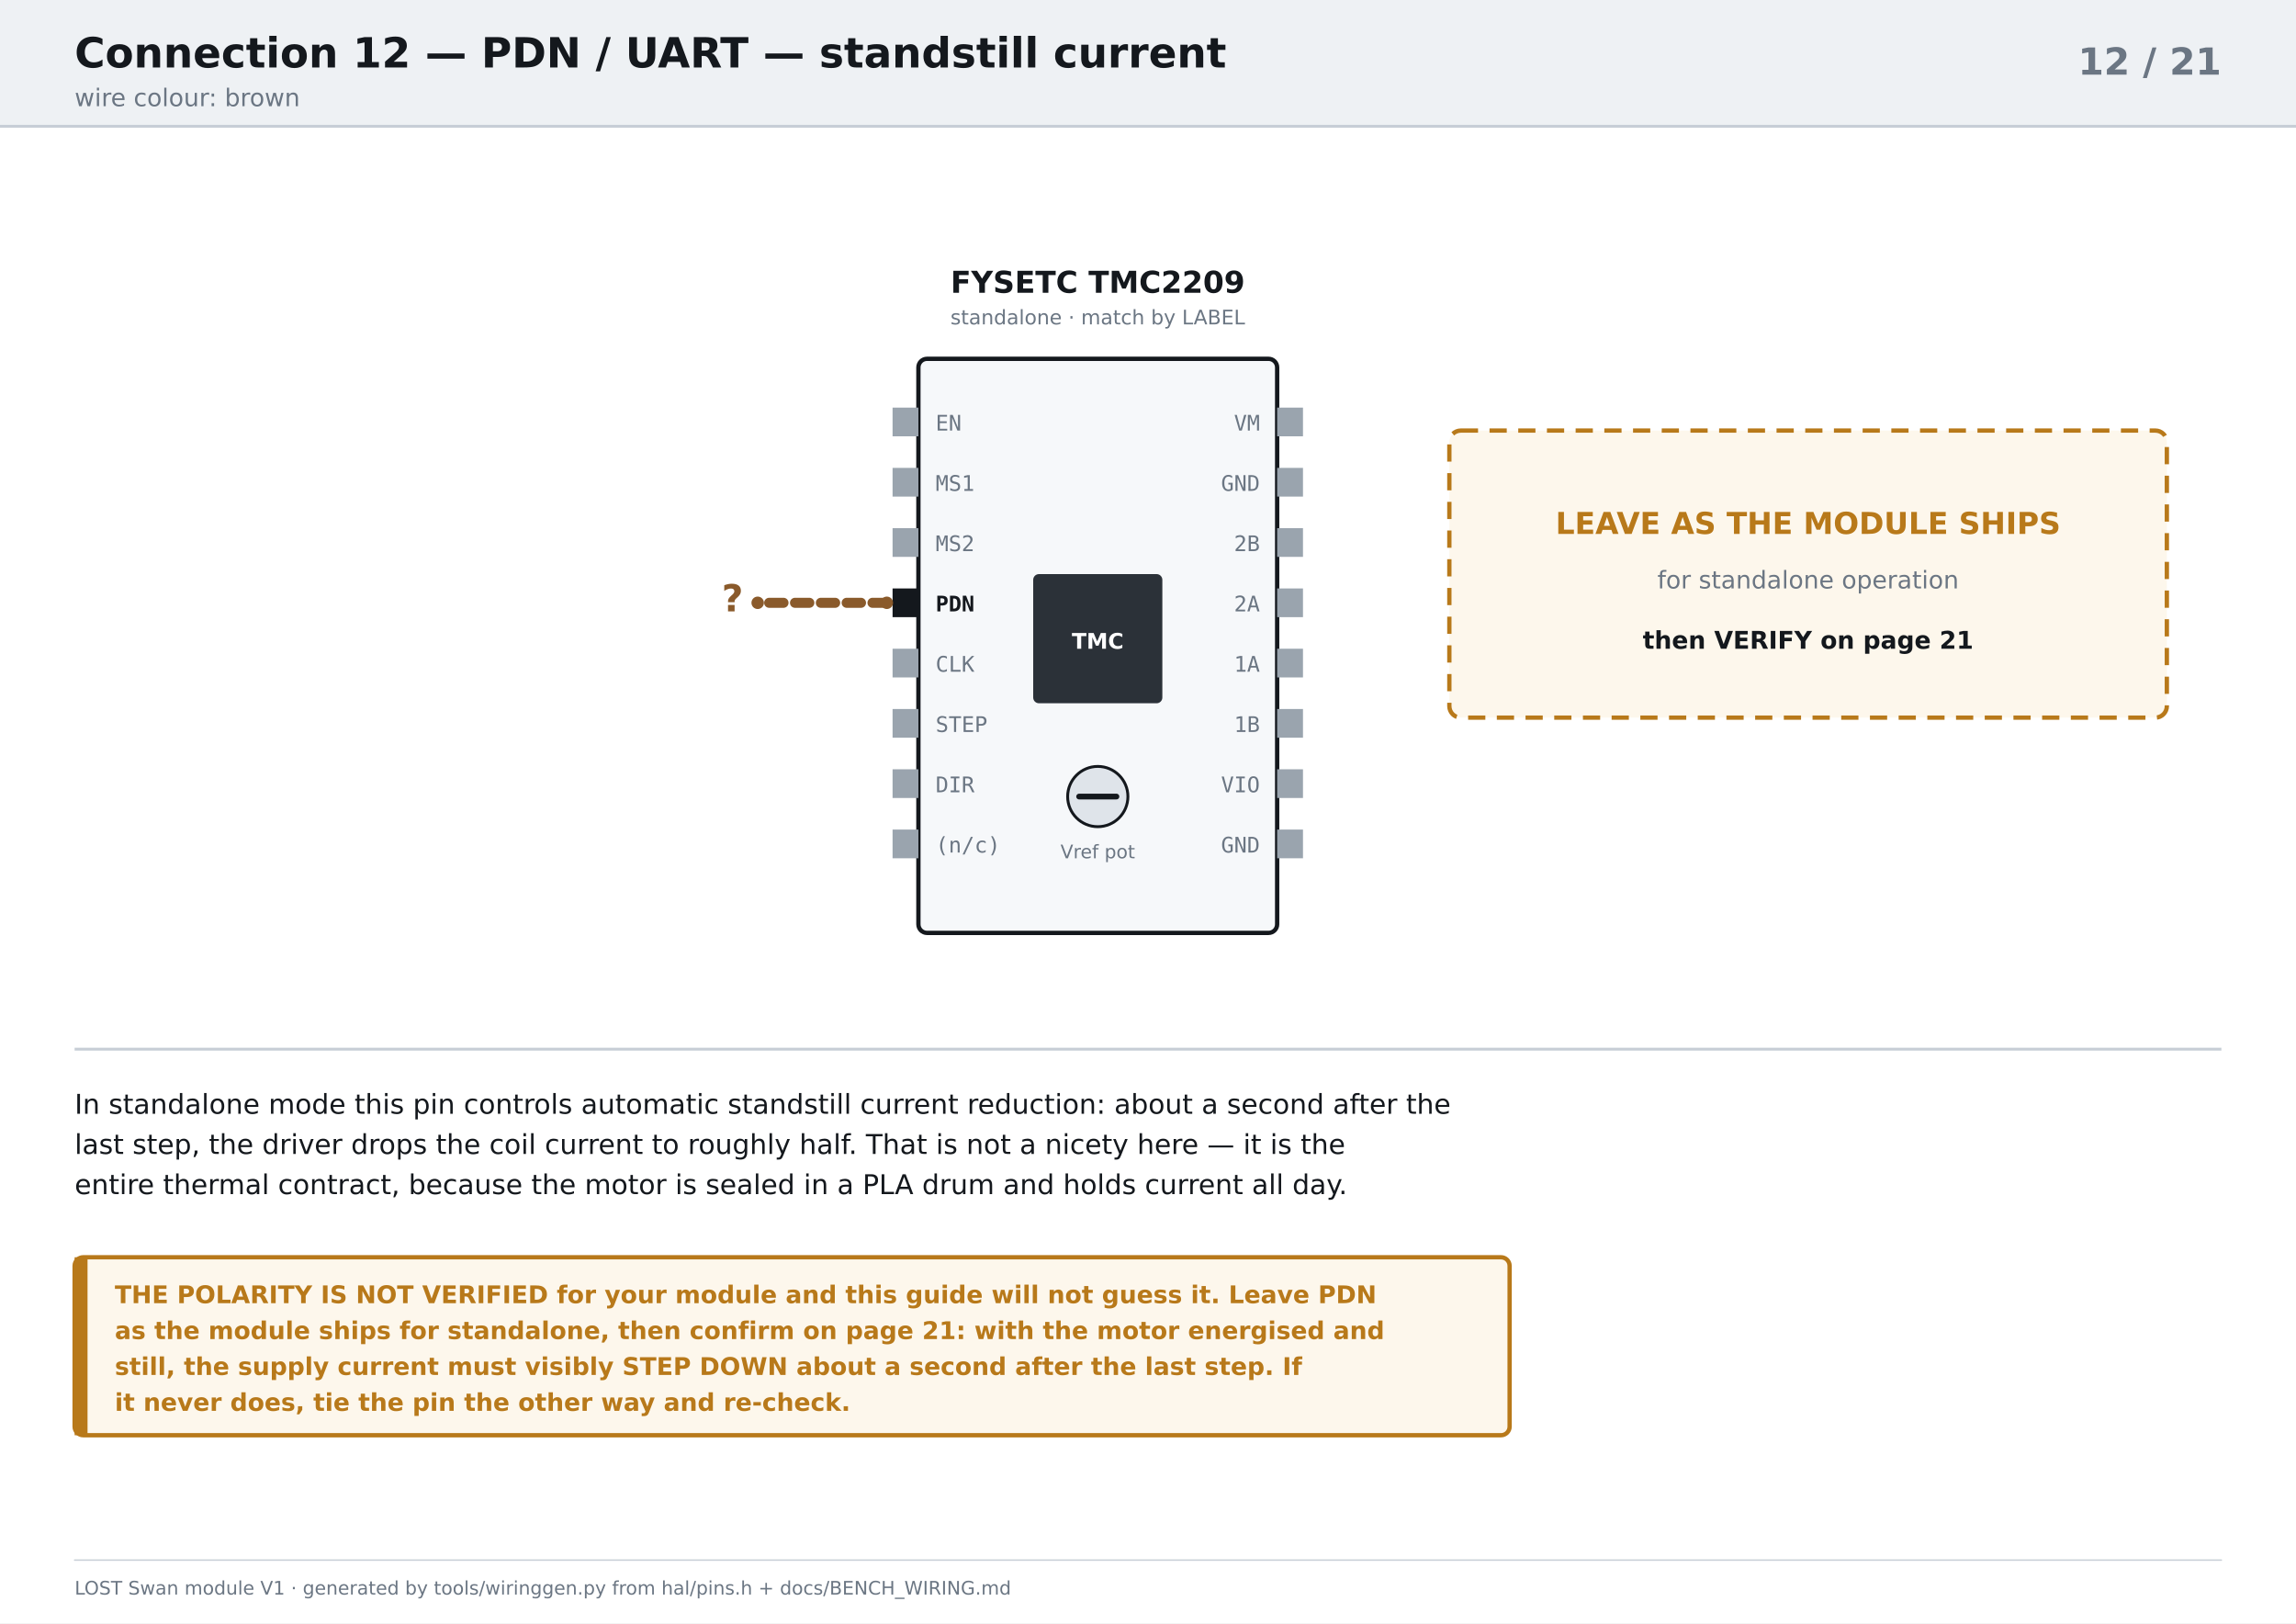
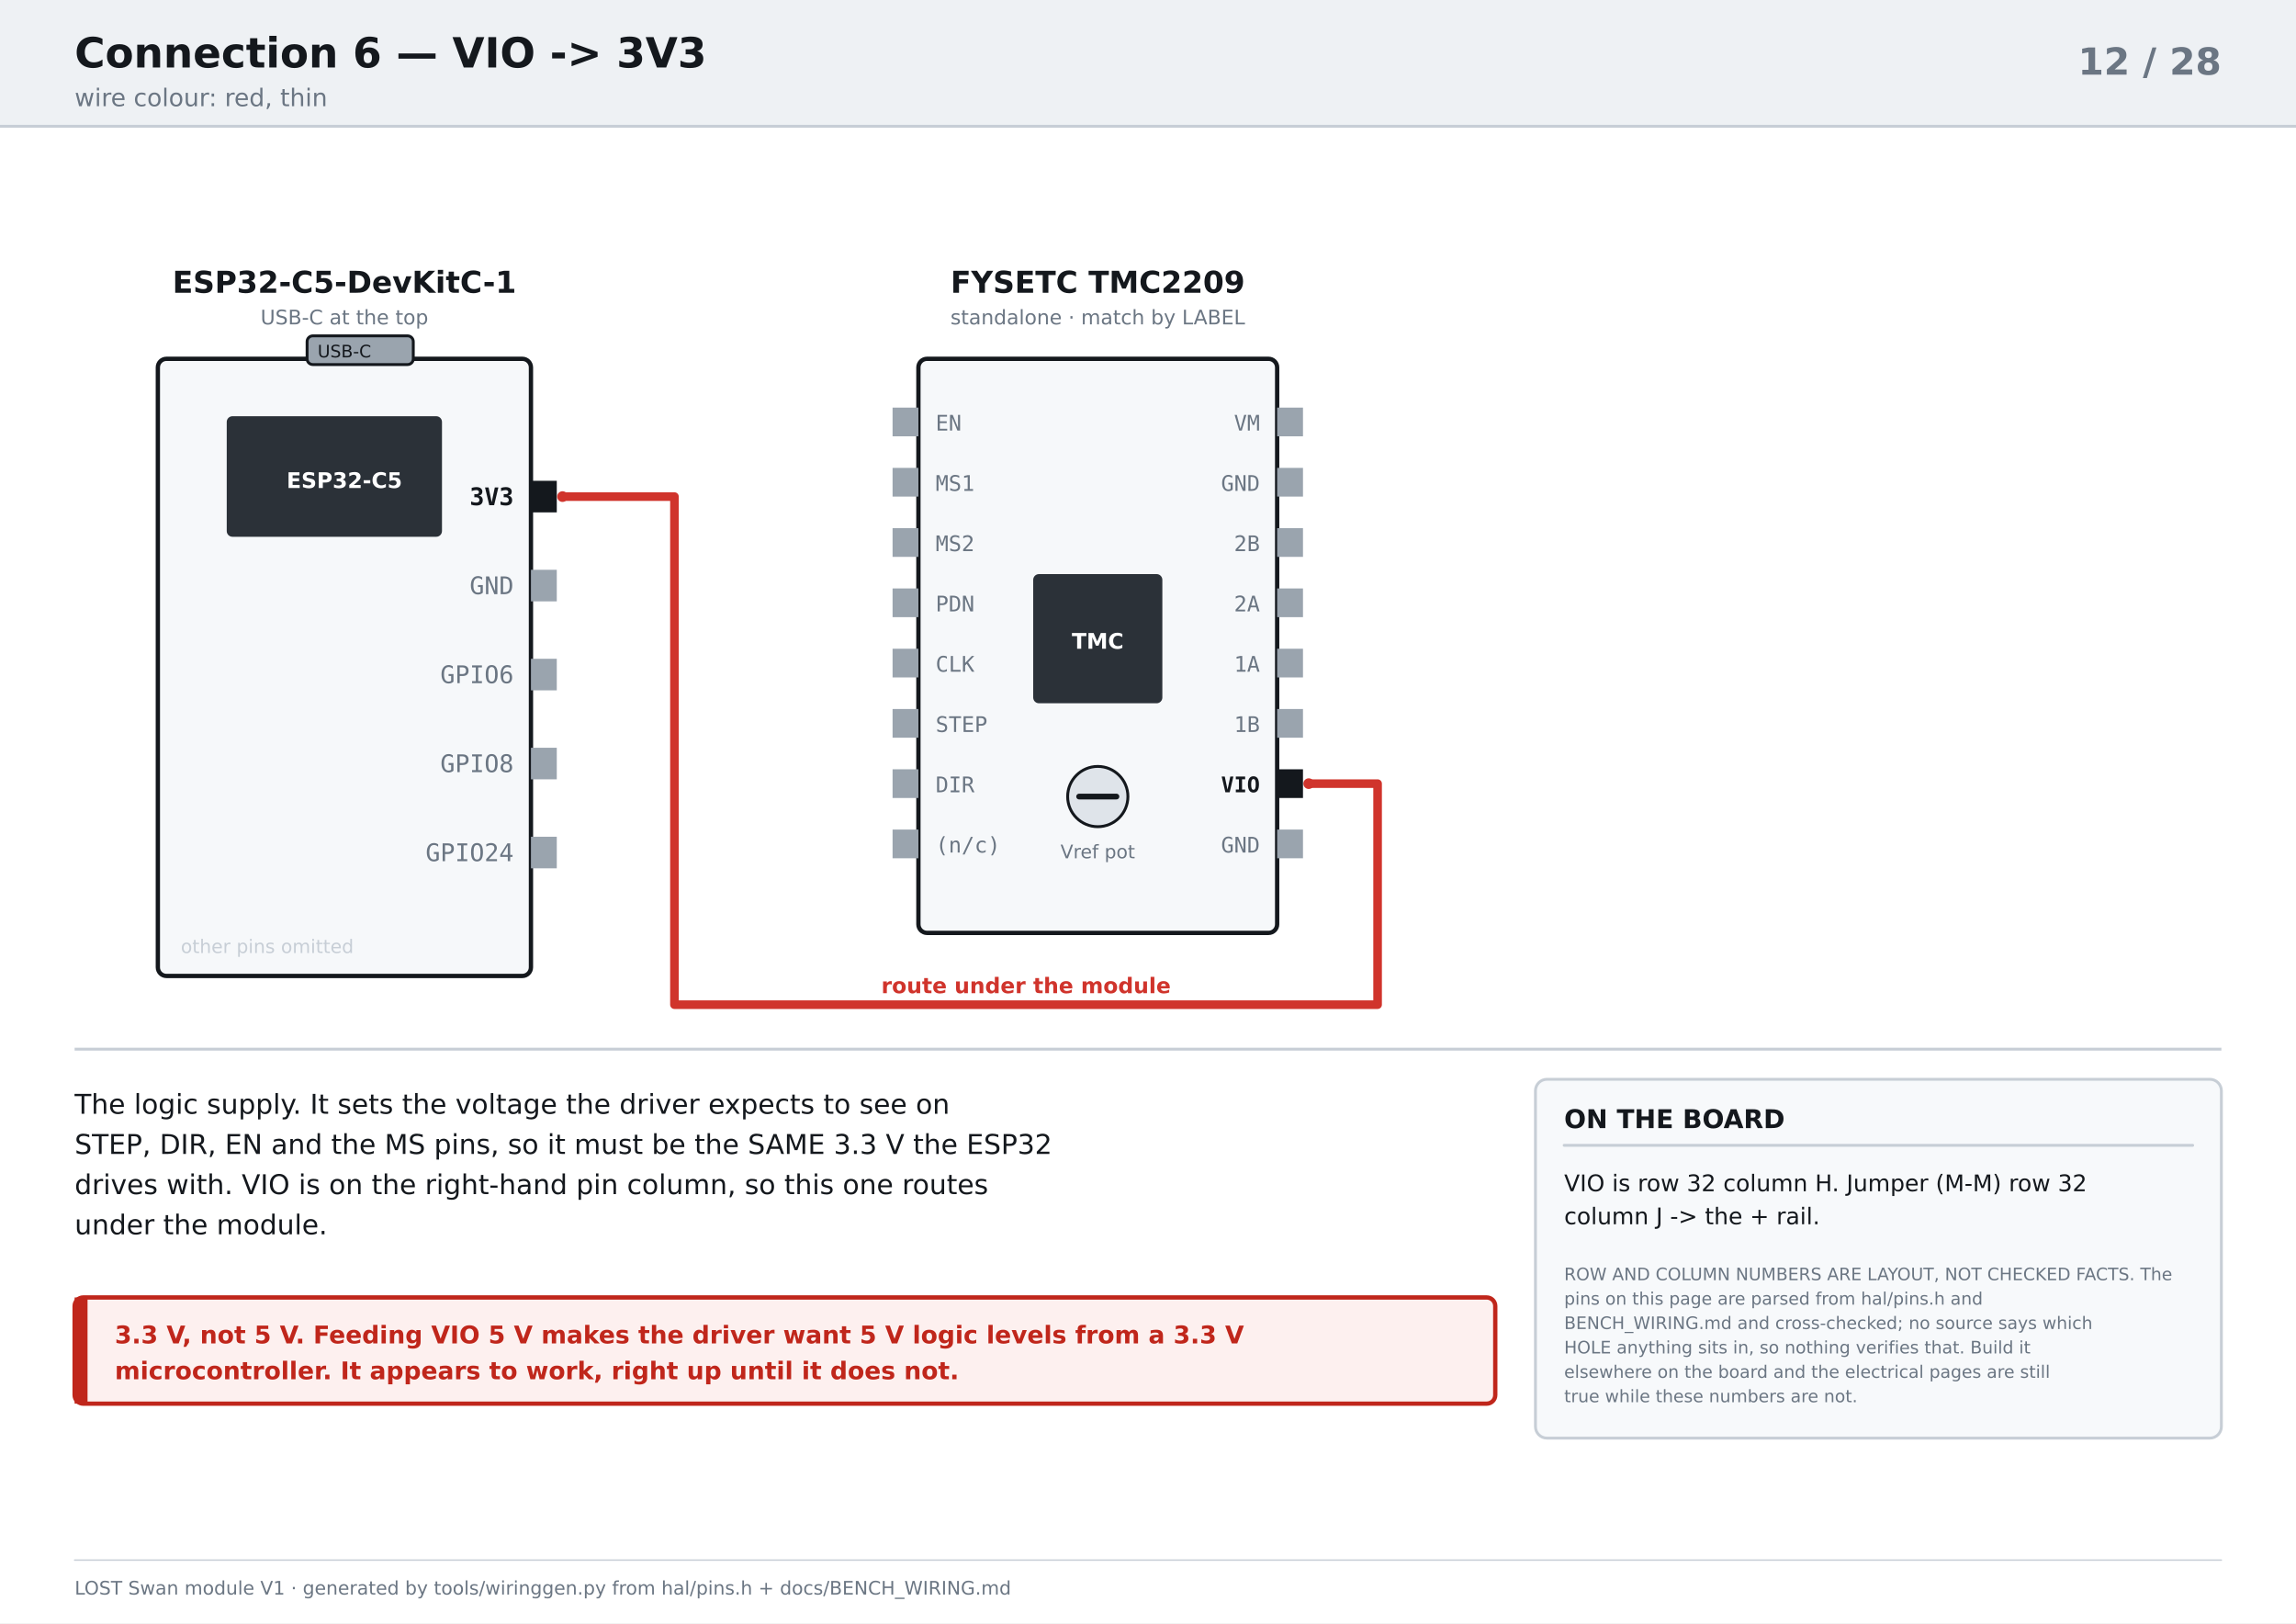
<svg xmlns="http://www.w3.org/2000/svg" width="1600" height="1131" viewBox="0 0 1600 1131">
  <rect width="1600" height="1131" fill="#ffffff" />
  <rect x="0" y="0" width="1600" height="88" fill="#eef1f4" />
  <line x1="0" y1="88" x2="1600" y2="88" stroke="#c7ced6" stroke-width="2" />
-   <text x="52" y="47" font-family="DejaVu Sans, Verdana, Geneva, sans-serif" font-size="29" fill="#14181d" text-anchor="start" font-weight="bold">Connection 12  —  PDN / UART  —  standstill current</text>
-   <text x="52" y="74" font-family="DejaVu Sans, Verdana, Geneva, sans-serif" font-size="17" fill="#6b7683" text-anchor="start" font-weight="normal">wire colour: brown</text>
-   <text x="1548" y="52" font-family="DejaVu Sans, Verdana, Geneva, sans-serif" font-size="26" fill="#6b7683" text-anchor="end" font-weight="bold">12 / 21</text>
+   <text x="52" y="47" font-family="DejaVu Sans, Verdana, Geneva, sans-serif" font-size="29" fill="#14181d" text-anchor="start" font-weight="bold">Connection 6  —  VIO  -&gt;  3V3</text>
+   <text x="52" y="74" font-family="DejaVu Sans, Verdana, Geneva, sans-serif" font-size="17" fill="#6b7683" text-anchor="start" font-weight="normal">wire colour: red, thin</text>
+   <text x="1548" y="52" font-family="DejaVu Sans, Verdana, Geneva, sans-serif" font-size="26" fill="#6b7683" text-anchor="end" font-weight="bold">12 / 28</text>
  <rect x="640" y="250" width="250" height="400" rx="6" fill="#f6f8fa" stroke="#14181d" stroke-width="3" />
  <text x="765" y="204" font-family="DejaVu Sans, Verdana, Geneva, sans-serif" font-size="21" fill="#14181d" text-anchor="middle" font-weight="bold">FYSETC TMC2209</text>
  <text x="765" y="226" font-family="DejaVu Sans, Verdana, Geneva, sans-serif" font-size="14" fill="#6b7683" text-anchor="middle" font-weight="normal">standalone  ·  match by LABEL</text>
  <rect x="720" y="400" width="90" height="90" rx="4" fill="#2b3138" stroke="none" stroke-width="2" />
  <text x="765" y="452" font-family="DejaVu Sans, Verdana, Geneva, sans-serif" font-size="15" fill="#ffffff" text-anchor="middle" font-weight="bold">TMC</text>
  <circle cx="765" cy="555" r="21" fill="#dfe4ea" stroke="#14181d" stroke-width="2" />
  <line x1="752" y1="555" x2="778" y2="555" stroke="#14181d" stroke-width="4" stroke-linecap="round" />
  <text x="765" y="598" font-family="DejaVu Sans, Verdana, Geneva, sans-serif" font-size="13" fill="#6b7683" text-anchor="middle" font-weight="normal">Vref pot</text>
  <rect x="622" y="284" width="18" height="20" rx="0" fill="#9aa4ae" stroke="none" stroke-width="2" />
  <text x="652" y="300" font-family="DejaVu Sans Mono, Consolas, monospace" font-size="15" fill="#6b7683" text-anchor="start" font-weight="normal">EN</text>
  <rect x="622" y="326" width="18" height="20" rx="0" fill="#9aa4ae" stroke="none" stroke-width="2" />
  <text x="652" y="342" font-family="DejaVu Sans Mono, Consolas, monospace" font-size="15" fill="#6b7683" text-anchor="start" font-weight="normal">MS1</text>
  <rect x="622" y="368" width="18" height="20" rx="0" fill="#9aa4ae" stroke="none" stroke-width="2" />
  <text x="652" y="384" font-family="DejaVu Sans Mono, Consolas, monospace" font-size="15" fill="#6b7683" text-anchor="start" font-weight="normal">MS2</text>
-   <rect x="622" y="410" width="18" height="20" rx="0" fill="#14181d" stroke="none" stroke-width="2" />
-   <text x="652" y="426" font-family="DejaVu Sans Mono, Consolas, monospace" font-size="15" fill="#14181d" text-anchor="start" font-weight="bold">PDN</text>
+   <rect x="622" y="410" width="18" height="20" rx="0" fill="#9aa4ae" stroke="none" stroke-width="2" />
+   <text x="652" y="426" font-family="DejaVu Sans Mono, Consolas, monospace" font-size="15" fill="#6b7683" text-anchor="start" font-weight="normal">PDN</text>
  <rect x="622" y="452" width="18" height="20" rx="0" fill="#9aa4ae" stroke="none" stroke-width="2" />
  <text x="652" y="468" font-family="DejaVu Sans Mono, Consolas, monospace" font-size="15" fill="#6b7683" text-anchor="start" font-weight="normal">CLK</text>
  <rect x="622" y="494" width="18" height="20" rx="0" fill="#9aa4ae" stroke="none" stroke-width="2" />
  <text x="652" y="510" font-family="DejaVu Sans Mono, Consolas, monospace" font-size="15" fill="#6b7683" text-anchor="start" font-weight="normal">STEP</text>
  <rect x="622" y="536" width="18" height="20" rx="0" fill="#9aa4ae" stroke="none" stroke-width="2" />
  <text x="652" y="552" font-family="DejaVu Sans Mono, Consolas, monospace" font-size="15" fill="#6b7683" text-anchor="start" font-weight="normal">DIR</text>
  <rect x="622" y="578" width="18" height="20" rx="0" fill="#9aa4ae" stroke="none" stroke-width="2" />
  <text x="652" y="594" font-family="DejaVu Sans Mono, Consolas, monospace" font-size="15" fill="#6b7683" text-anchor="start" font-weight="normal">(n/c)</text>
  <rect x="890" y="284" width="18" height="20" rx="0" fill="#9aa4ae" stroke="none" stroke-width="2" />
  <text x="878" y="300" font-family="DejaVu Sans Mono, Consolas, monospace" font-size="15" fill="#6b7683" text-anchor="end" font-weight="normal">VM</text>
  <rect x="890" y="326" width="18" height="20" rx="0" fill="#9aa4ae" stroke="none" stroke-width="2" />
  <text x="878" y="342" font-family="DejaVu Sans Mono, Consolas, monospace" font-size="15" fill="#6b7683" text-anchor="end" font-weight="normal">GND</text>
  <rect x="890" y="368" width="18" height="20" rx="0" fill="#9aa4ae" stroke="none" stroke-width="2" />
  <text x="878" y="384" font-family="DejaVu Sans Mono, Consolas, monospace" font-size="15" fill="#6b7683" text-anchor="end" font-weight="normal">2B</text>
  <rect x="890" y="410" width="18" height="20" rx="0" fill="#9aa4ae" stroke="none" stroke-width="2" />
  <text x="878" y="426" font-family="DejaVu Sans Mono, Consolas, monospace" font-size="15" fill="#6b7683" text-anchor="end" font-weight="normal">2A</text>
  <rect x="890" y="452" width="18" height="20" rx="0" fill="#9aa4ae" stroke="none" stroke-width="2" />
  <text x="878" y="468" font-family="DejaVu Sans Mono, Consolas, monospace" font-size="15" fill="#6b7683" text-anchor="end" font-weight="normal">1A</text>
  <rect x="890" y="494" width="18" height="20" rx="0" fill="#9aa4ae" stroke="none" stroke-width="2" />
  <text x="878" y="510" font-family="DejaVu Sans Mono, Consolas, monospace" font-size="15" fill="#6b7683" text-anchor="end" font-weight="normal">1B</text>
-   <rect x="890" y="536" width="18" height="20" rx="0" fill="#9aa4ae" stroke="none" stroke-width="2" />
-   <text x="878" y="552" font-family="DejaVu Sans Mono, Consolas, monospace" font-size="15" fill="#6b7683" text-anchor="end" font-weight="normal">VIO</text>
+   <rect x="890" y="536" width="18" height="20" rx="0" fill="#14181d" stroke="none" stroke-width="2" />
+   <text x="878" y="552" font-family="DejaVu Sans Mono, Consolas, monospace" font-size="15" fill="#14181d" text-anchor="end" font-weight="bold">VIO</text>
  <rect x="890" y="578" width="18" height="20" rx="0" fill="#9aa4ae" stroke="none" stroke-width="2" />
  <text x="878" y="594" font-family="DejaVu Sans Mono, Consolas, monospace" font-size="15" fill="#6b7683" text-anchor="end" font-weight="normal">GND</text>
-   <rect x="1010" y="300" width="500" height="200" rx="8" fill="#fdf7ec" stroke="#b8791a" stroke-width="3" stroke-dasharray="12 8" />
-   <text x="1260" y="372" font-family="DejaVu Sans, Verdana, Geneva, sans-serif" font-size="21" fill="#b8791a" text-anchor="middle" font-weight="bold">LEAVE AS THE MODULE SHIPS</text>
-   <text x="1260" y="410" font-family="DejaVu Sans, Verdana, Geneva, sans-serif" font-size="17" fill="#6b7683" text-anchor="middle" font-weight="normal">for standalone operation</text>
-   <text x="1260" y="452" font-family="DejaVu Sans, Verdana, Geneva, sans-serif" font-size="17" fill="#14181d" text-anchor="middle" font-weight="bold">then VERIFY on page 21</text>
-   <polyline points="618,420 528,420" fill="none" stroke="#8a5a2b" stroke-width="7" stroke-linecap="round" stroke-linejoin="round" stroke-dasharray="10 8" />
-   <circle cx="618" cy="420" r="4.34" fill="#8a5a2b" stroke="none" stroke-width="1" />
-   <circle cx="528" cy="420" r="4.34" fill="#8a5a2b" stroke="none" stroke-width="1" />
-   <text x="518" y="426" font-family="DejaVu Sans, Verdana, Geneva, sans-serif" font-size="26" fill="#8a5a2b" text-anchor="end" font-weight="bold">?</text>
+   <rect x="110" y="250" width="260" height="430" rx="6" fill="#f6f8fa" stroke="#14181d" stroke-width="3" />
+   <text x="240" y="204" font-family="DejaVu Sans, Verdana, Geneva, sans-serif" font-size="21" fill="#14181d" text-anchor="middle" font-weight="bold">ESP32-C5-DevKitC-1</text>
+   <text x="240" y="226" font-family="DejaVu Sans, Verdana, Geneva, sans-serif" font-size="14" fill="#6b7683" text-anchor="middle" font-weight="normal">USB-C at the top</text>
+   <rect x="214" y="234" width="74" height="20" rx="4" fill="#9aa4ae" stroke="#14181d" stroke-width="2" />
+   <text x="240" y="249" font-family="DejaVu Sans, Verdana, Geneva, sans-serif" font-size="12" fill="#14181d" text-anchor="middle" font-weight="normal">USB-C</text>
+   <rect x="158" y="290" width="150" height="84" rx="4" fill="#2b3138" stroke="none" stroke-width="2" />
+   <text x="240" y="340" font-family="DejaVu Sans, Verdana, Geneva, sans-serif" font-size="15" fill="#ffffff" text-anchor="middle" font-weight="bold">ESP32-C5</text>
+   <rect x="370" y="335" width="18" height="22" rx="0" fill="#14181d" stroke="none" stroke-width="2" />
+   <text x="358" y="352" font-family="DejaVu Sans Mono, Consolas, monospace" font-size="17" fill="#14181d" text-anchor="end" font-weight="bold">3V3</text>
+   <rect x="370" y="397" width="18" height="22" rx="0" fill="#9aa4ae" stroke="none" stroke-width="2" />
+   <text x="358" y="414" font-family="DejaVu Sans Mono, Consolas, monospace" font-size="17" fill="#6b7683" text-anchor="end" font-weight="normal">GND</text>
+   <rect x="370" y="459" width="18" height="22" rx="0" fill="#9aa4ae" stroke="none" stroke-width="2" />
+   <text x="358" y="476" font-family="DejaVu Sans Mono, Consolas, monospace" font-size="17" fill="#6b7683" text-anchor="end" font-weight="normal">GPIO6</text>
+   <rect x="370" y="521" width="18" height="22" rx="0" fill="#9aa4ae" stroke="none" stroke-width="2" />
+   <text x="358" y="538" font-family="DejaVu Sans Mono, Consolas, monospace" font-size="17" fill="#6b7683" text-anchor="end" font-weight="normal">GPIO8</text>
+   <rect x="370" y="583" width="18" height="22" rx="0" fill="#9aa4ae" stroke="none" stroke-width="2" />
+   <text x="358" y="600" font-family="DejaVu Sans Mono, Consolas, monospace" font-size="17" fill="#6b7683" text-anchor="end" font-weight="normal">GPIO24</text>
+   <text x="126" y="664" font-family="DejaVu Sans, Verdana, Geneva, sans-serif" font-size="13" fill="#c7ced6" text-anchor="start" font-weight="normal">other pins omitted</text>
+   <polyline points="912,546 960,546 960,700 470,700 470,346 392,346" fill="none" stroke="#d0342c" stroke-width="6" stroke-linecap="round" stroke-linejoin="round" />
+   <circle cx="912" cy="546" r="3.72" fill="#d0342c" stroke="none" stroke-width="1" />
+   <circle cx="392" cy="346" r="3.72" fill="#d0342c" stroke="none" stroke-width="1" />
+   <text x="715" y="692" font-family="DejaVu Sans, Verdana, Geneva, sans-serif" font-size="15" fill="#d0342c" text-anchor="middle" font-weight="bold">route under the module</text>
  <rect x="52" y="730" width="1496" height="2" rx="0" fill="#c7ced6" stroke="none" stroke-width="2" />
-   <text x="52" y="776" font-family="DejaVu Sans, Verdana, Geneva, sans-serif" font-size="19" fill="#14181d" text-anchor="start" font-weight="normal">In standalone mode this pin controls automatic standstill current reduction: about a second after the</text>
-   <text x="52" y="804" font-family="DejaVu Sans, Verdana, Geneva, sans-serif" font-size="19" fill="#14181d" text-anchor="start" font-weight="normal">last step, the driver drops the coil current to roughly half. That is not a nicety here — it is the</text>
-   <text x="52" y="832" font-family="DejaVu Sans, Verdana, Geneva, sans-serif" font-size="19" fill="#14181d" text-anchor="start" font-weight="normal">entire thermal contract, because the motor is sealed in a PLA drum and holds current all day.</text>
-   <rect x="52" y="876" width="1000" height="124" rx="6" fill="#fdf7ec" stroke="#b8791a" stroke-width="3" />
-   <rect x="52" y="876" width="9" height="124" rx="0" fill="#b8791a" stroke="none" stroke-width="2" />
-   <text x="80" y="908" font-family="DejaVu Sans, Verdana, Geneva, sans-serif" font-size="17" fill="#b8791a" text-anchor="start" font-weight="bold">THE POLARITY IS NOT VERIFIED for your module and this guide will not guess it. Leave PDN</text>
-   <text x="80" y="933" font-family="DejaVu Sans, Verdana, Geneva, sans-serif" font-size="17" fill="#b8791a" text-anchor="start" font-weight="bold">as the module ships for standalone, then confirm on page 21: with the motor energised and</text>
-   <text x="80" y="958" font-family="DejaVu Sans, Verdana, Geneva, sans-serif" font-size="17" fill="#b8791a" text-anchor="start" font-weight="bold">still, the supply current must visibly STEP DOWN about a second after the last step. If</text>
-   <text x="80" y="983" font-family="DejaVu Sans, Verdana, Geneva, sans-serif" font-size="17" fill="#b8791a" text-anchor="start" font-weight="bold">it never does, tie the pin the other way and re-check.</text>
+   <rect x="1070" y="752" width="478" height="250" rx="8" fill="#f7f9fb" stroke="#c7ced6" stroke-width="2" />
+   <text x="1090" y="786" font-family="DejaVu Sans, Verdana, Geneva, sans-serif" font-size="18" fill="#14181d" text-anchor="start" font-weight="bold">ON THE BOARD</text>
+   <line x1="1090" y1="798" x2="1528" y2="798" stroke="#c7ced6" stroke-width="2" stroke-linecap="round" />
+   <text x="1090" y="830" font-family="DejaVu Sans, Verdana, Geneva, sans-serif" font-size="16" fill="#14181d" text-anchor="start" font-weight="normal">VIO is row 32 column H. Jumper (M-M) row 32</text>
+   <text x="1090" y="853" font-family="DejaVu Sans, Verdana, Geneva, sans-serif" font-size="16" fill="#14181d" text-anchor="start" font-weight="normal">column J -&gt; the + rail.</text>
+   <text x="1090" y="892" font-family="DejaVu Sans, Verdana, Geneva, sans-serif" font-size="12" fill="#6b7683" text-anchor="start" font-weight="normal">ROW AND COLUMN NUMBERS ARE LAYOUT, NOT CHECKED FACTS. The</text>
+   <text x="1090" y="909" font-family="DejaVu Sans, Verdana, Geneva, sans-serif" font-size="12" fill="#6b7683" text-anchor="start" font-weight="normal">pins on this page are parsed from hal/pins.h and</text>
+   <text x="1090" y="926" font-family="DejaVu Sans, Verdana, Geneva, sans-serif" font-size="12" fill="#6b7683" text-anchor="start" font-weight="normal">BENCH_WIRING.md and cross-checked; no source says which</text>
+   <text x="1090" y="943" font-family="DejaVu Sans, Verdana, Geneva, sans-serif" font-size="12" fill="#6b7683" text-anchor="start" font-weight="normal">HOLE anything sits in, so nothing verifies that. Build it</text>
+   <text x="1090" y="960" font-family="DejaVu Sans, Verdana, Geneva, sans-serif" font-size="12" fill="#6b7683" text-anchor="start" font-weight="normal">elsewhere on the board and the electrical pages are still</text>
+   <text x="1090" y="977" font-family="DejaVu Sans, Verdana, Geneva, sans-serif" font-size="12" fill="#6b7683" text-anchor="start" font-weight="normal">true while these numbers are not.</text>
+   <text x="52" y="776" font-family="DejaVu Sans, Verdana, Geneva, sans-serif" font-size="19" fill="#14181d" text-anchor="start" font-weight="normal">The logic supply. It sets the voltage the driver expects to see on</text>
+   <text x="52" y="804" font-family="DejaVu Sans, Verdana, Geneva, sans-serif" font-size="19" fill="#14181d" text-anchor="start" font-weight="normal">STEP, DIR, EN and the MS pins, so it must be the SAME 3.3 V the ESP32</text>
+   <text x="52" y="832" font-family="DejaVu Sans, Verdana, Geneva, sans-serif" font-size="19" fill="#14181d" text-anchor="start" font-weight="normal">drives with. VIO is on the right-hand pin column, so this one routes</text>
+   <text x="52" y="860" font-family="DejaVu Sans, Verdana, Geneva, sans-serif" font-size="19" fill="#14181d" text-anchor="start" font-weight="normal">under the module.</text>
+   <rect x="52" y="904" width="990" height="74" rx="6" fill="#fdf0ef" stroke="#c0261b" stroke-width="3" />
+   <rect x="52" y="904" width="9" height="74" rx="0" fill="#c0261b" stroke="none" stroke-width="2" />
+   <text x="80" y="936" font-family="DejaVu Sans, Verdana, Geneva, sans-serif" font-size="17" fill="#c0261b" text-anchor="start" font-weight="bold">3.3 V, not 5 V. Feeding VIO 5 V makes the driver want 5 V logic levels from a 3.3 V</text>
+   <text x="80" y="961" font-family="DejaVu Sans, Verdana, Geneva, sans-serif" font-size="17" fill="#c0261b" text-anchor="start" font-weight="bold">microcontroller. It appears to work, right up until it does not.</text>
  <line x1="52" y1="1087" x2="1548" y2="1087" stroke="#c7ced6" stroke-width="1" stroke-linecap="round" />
  <text x="52" y="1111" font-family="DejaVu Sans, Verdana, Geneva, sans-serif" font-size="13" fill="#6b7683" text-anchor="start" font-weight="normal">LOST Swan  module V1  ·  generated by tools/wiringgen.py from hal/pins.h + docs/BENCH_WIRING.md</text>
</svg>
